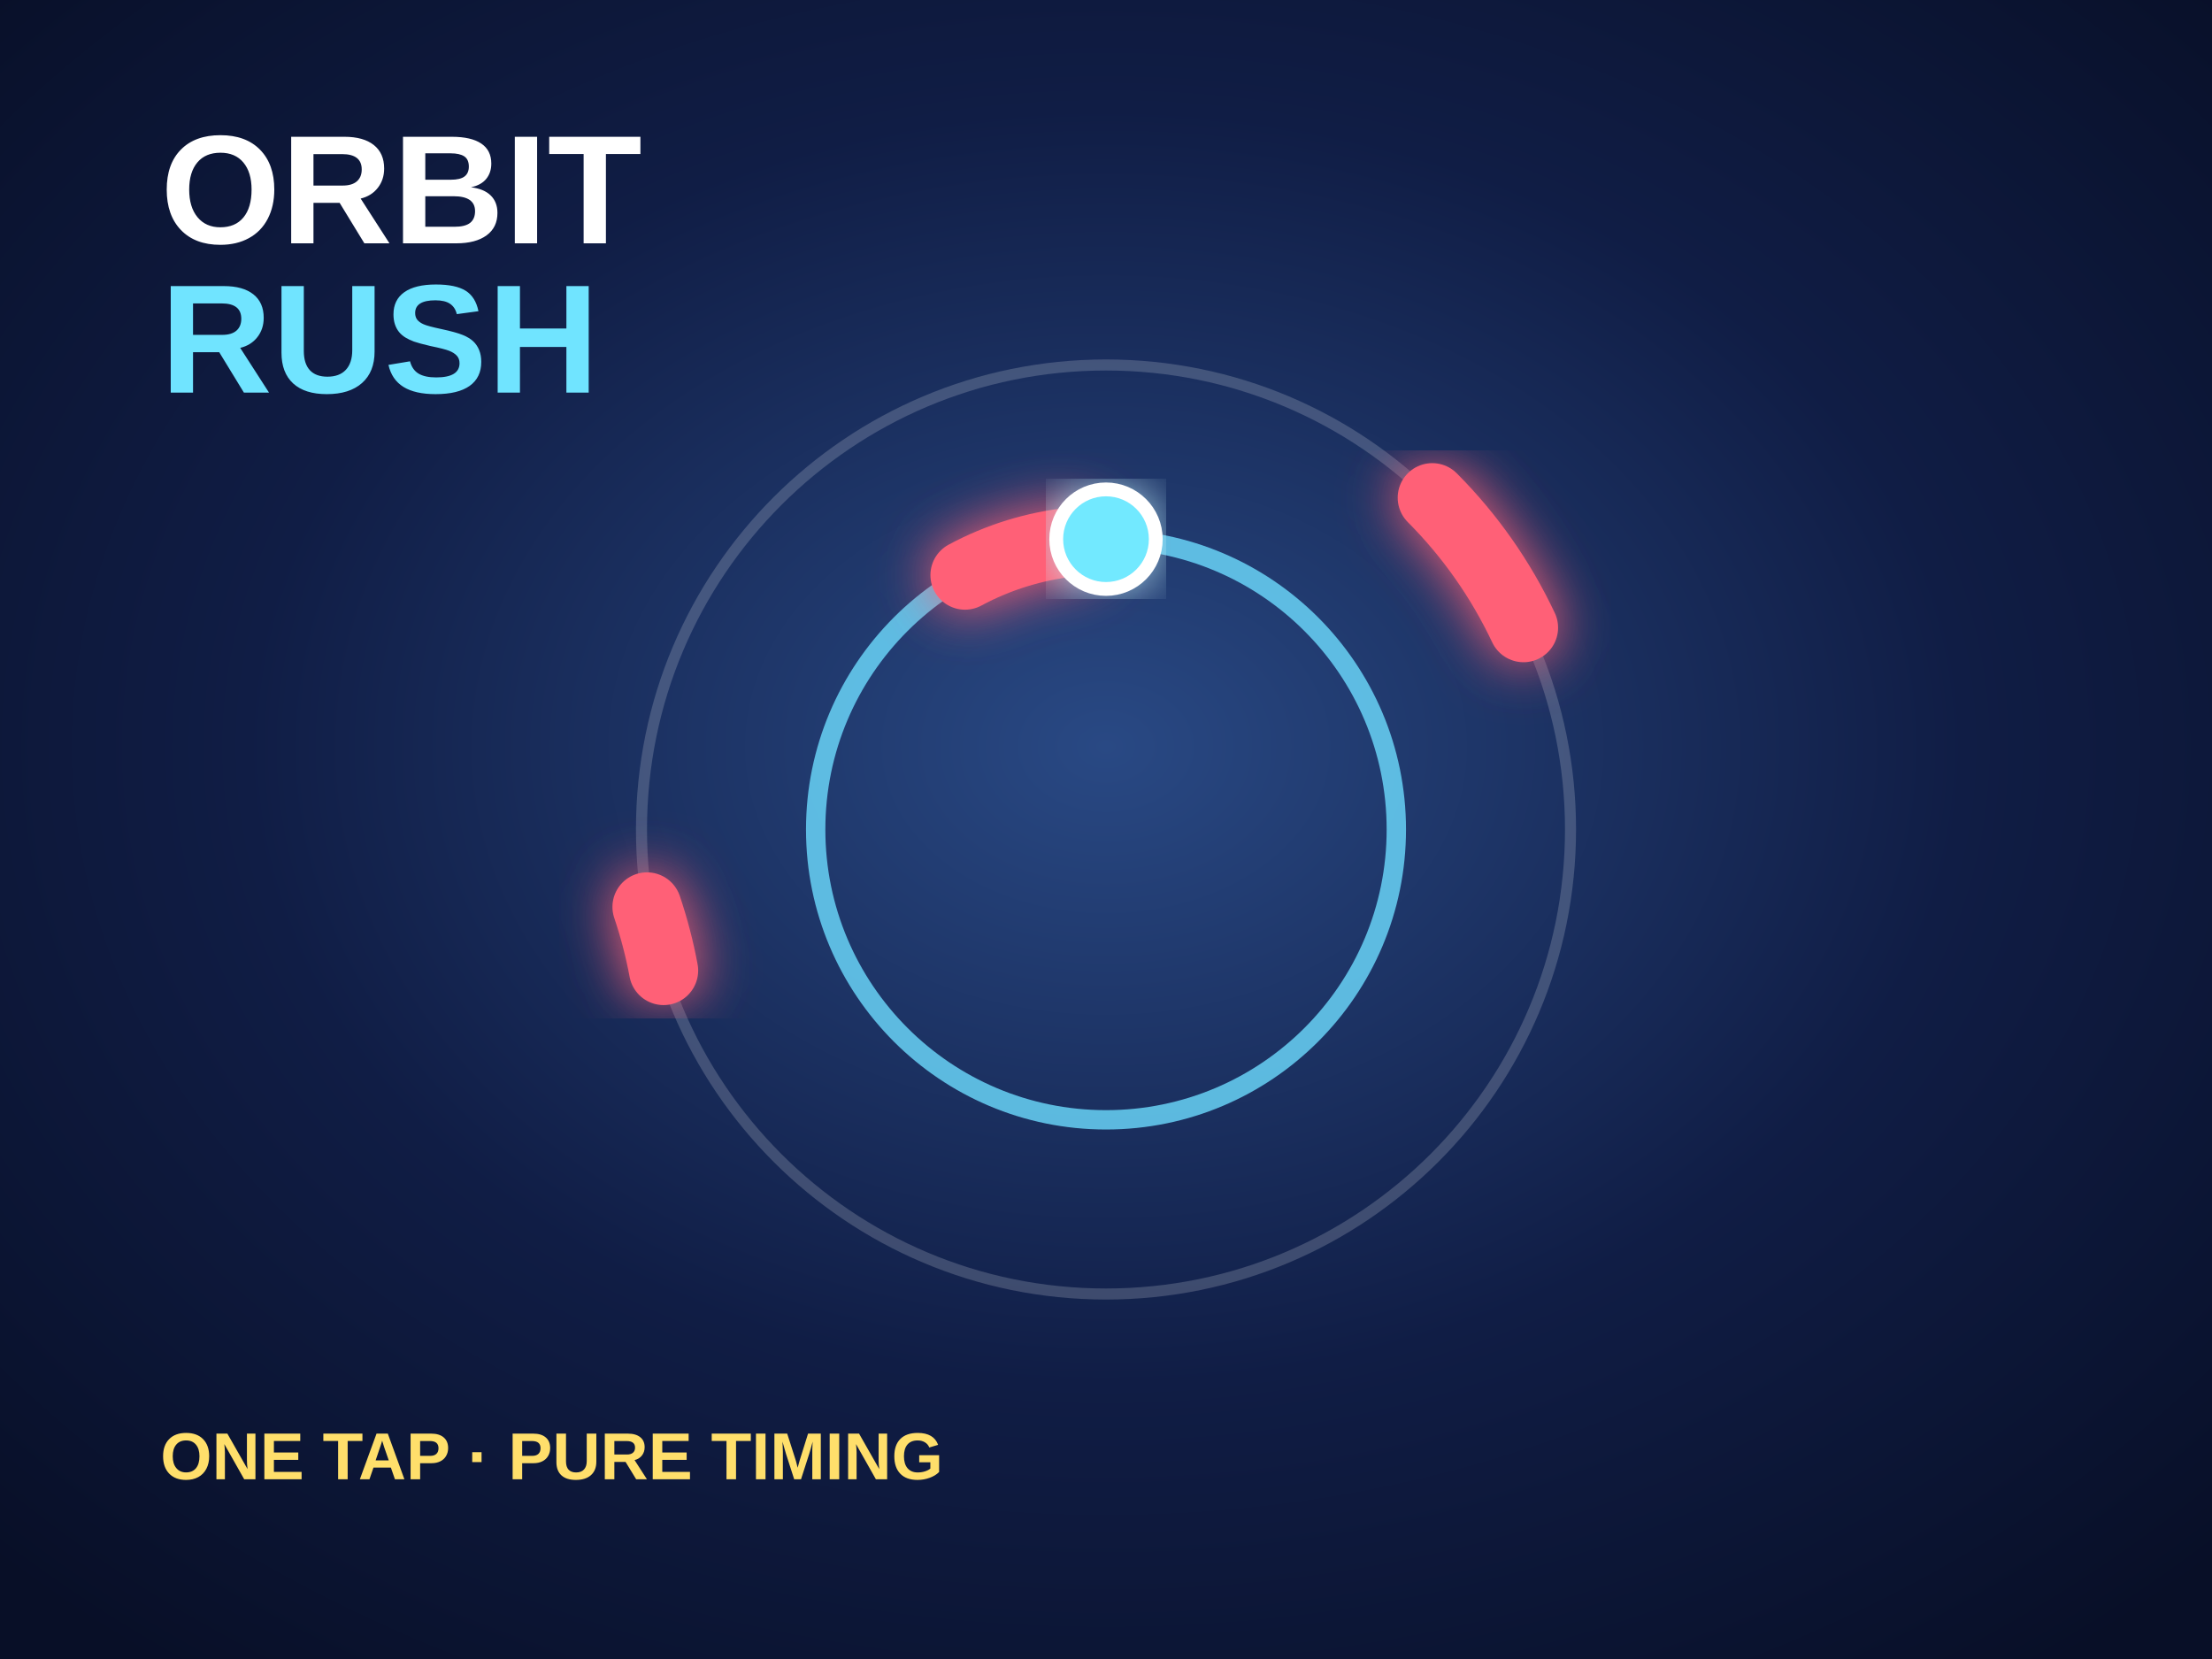
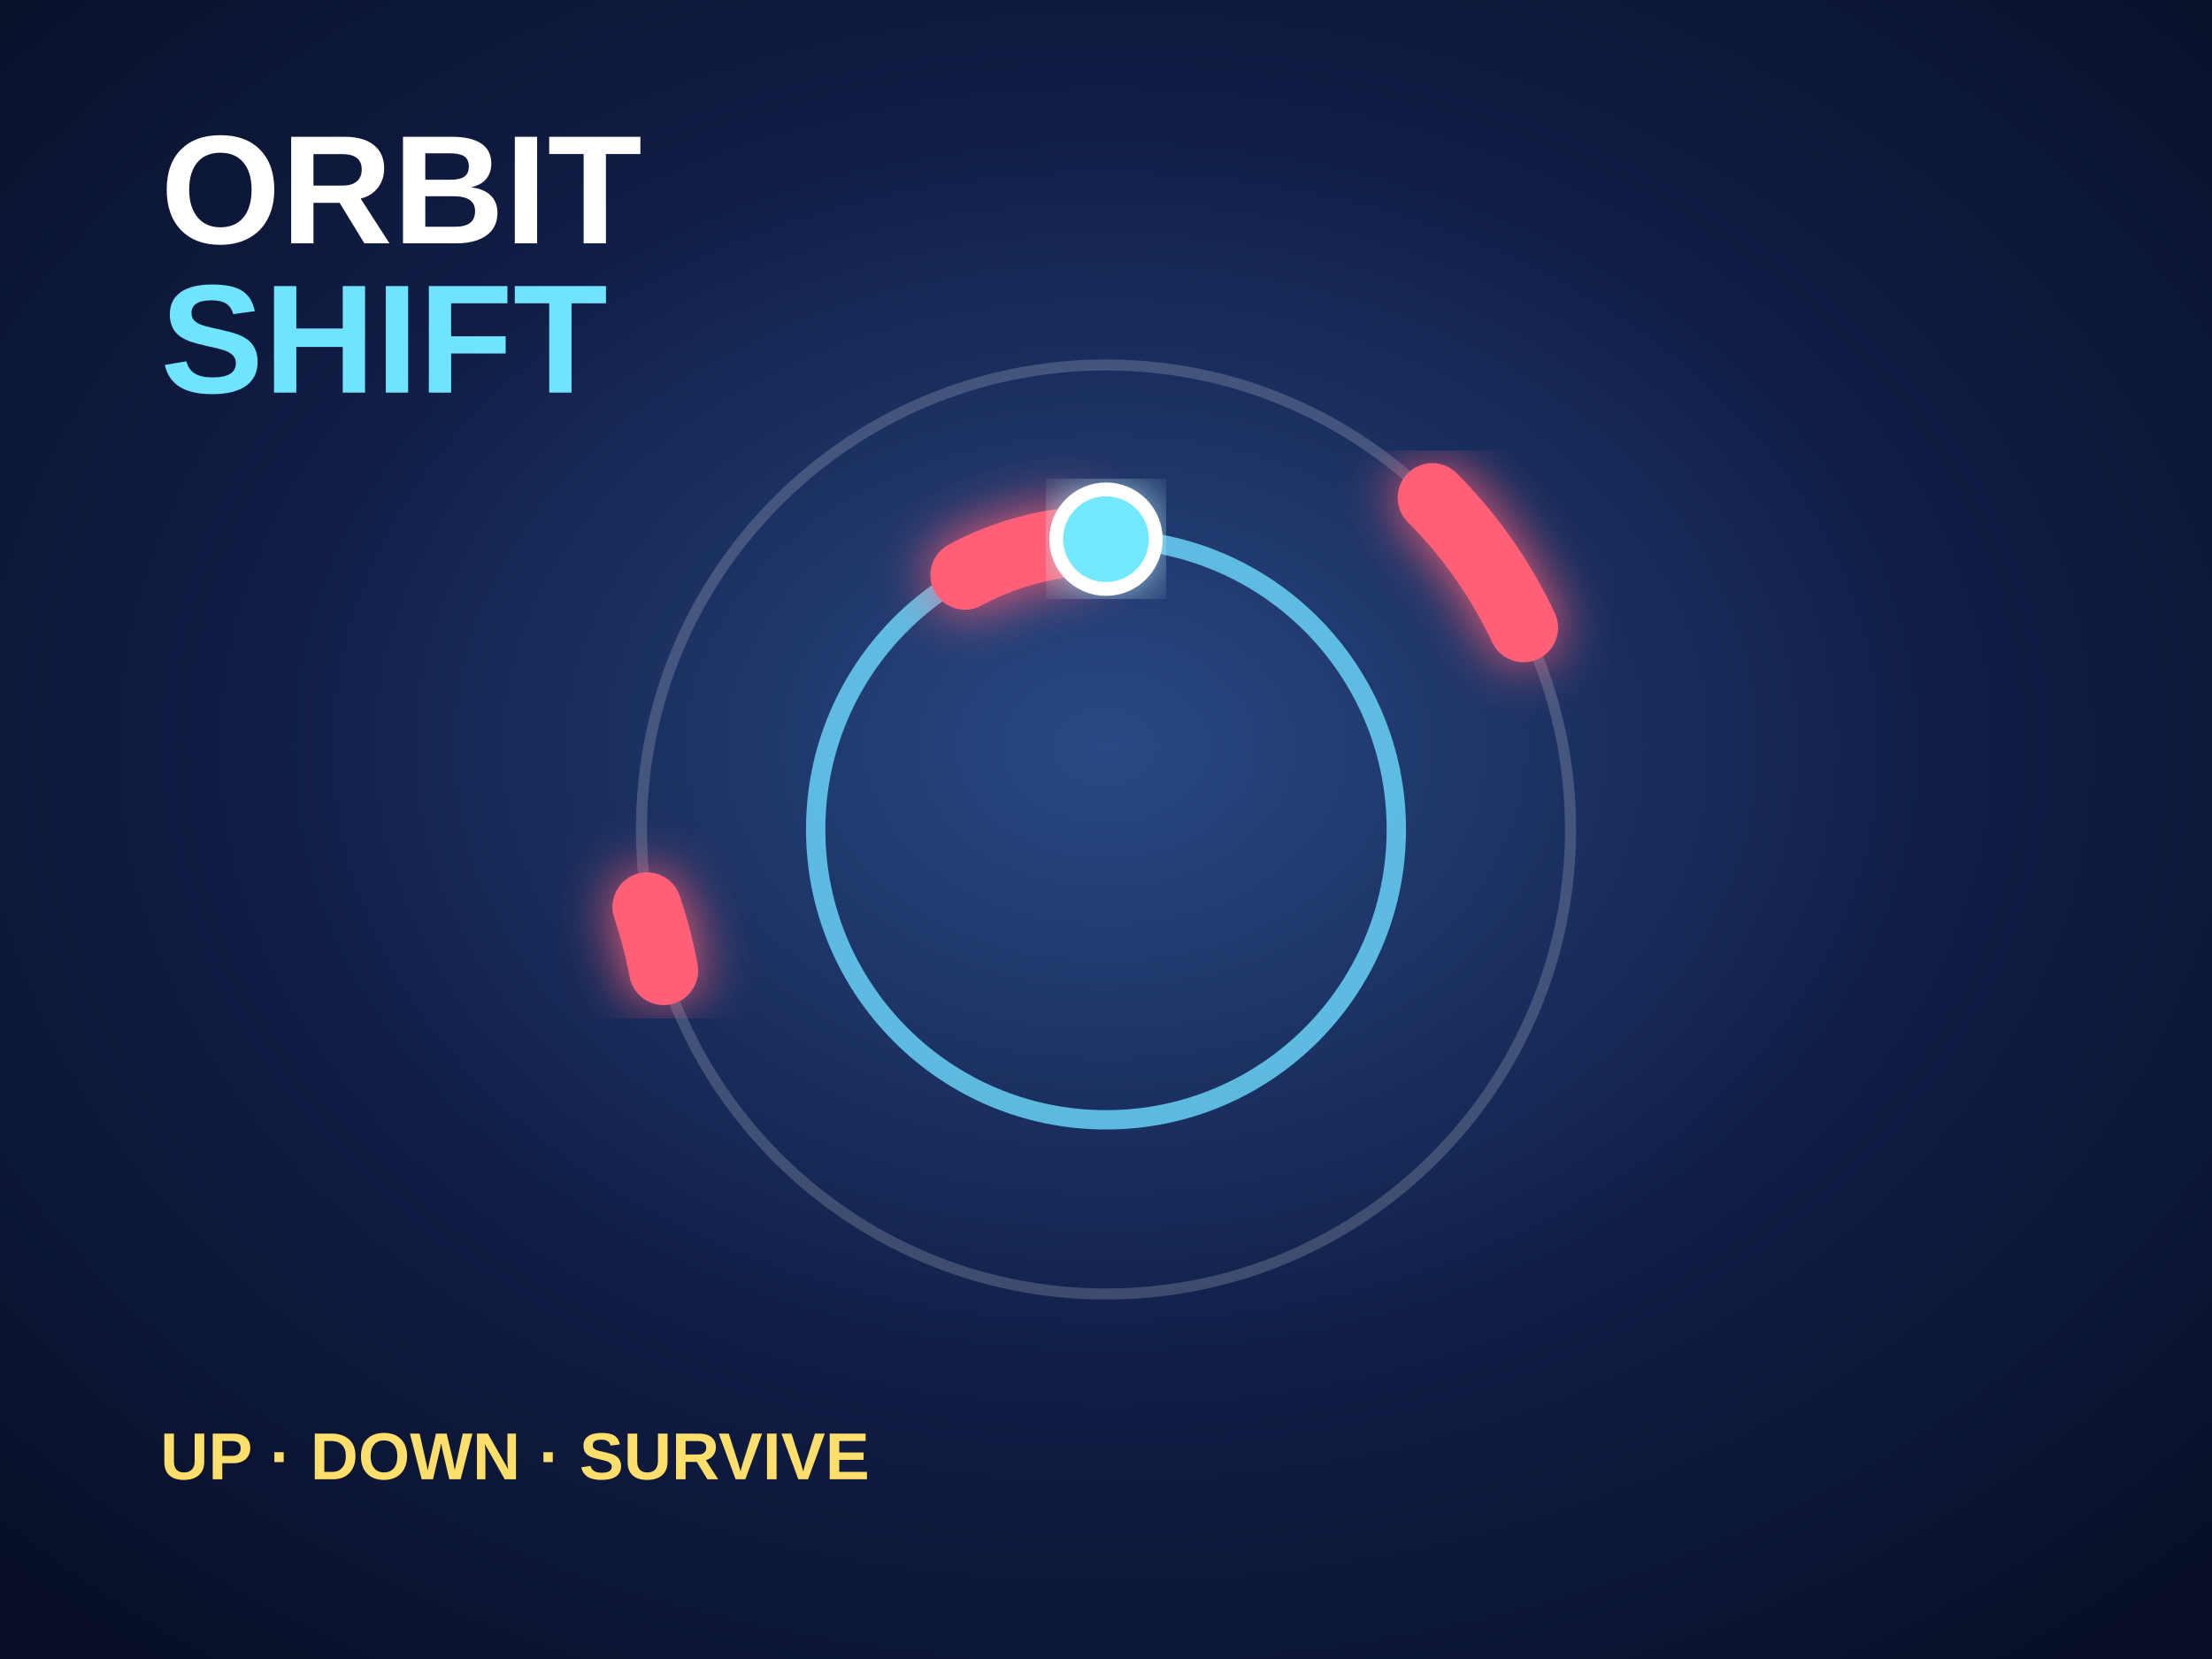
<svg xmlns="http://www.w3.org/2000/svg" viewBox="0 0 800 600">
  <defs>
    <radialGradient id="bg" cx="50%" cy="45%" r="70%">
      <stop stop-color="#294984" />
      <stop offset=".55" stop-color="#101d45" />
      <stop offset="1" stop-color="#080f27" />
    </radialGradient>
    <filter id="glow">
      <feGaussianBlur stdDeviation="10" result="b" />
      <feMerge>
        <feMergeNode in="b" />
        <feMergeNode in="SourceGraphic" />
      </feMerge>
    </filter>
  </defs>
  <rect width="800" height="600" fill="url(#bg)" />
  <g transform="translate(400 300)" fill="none">
    <circle r="105" stroke="#6ddcff" stroke-width="7" opacity=".8" />
    <circle r="168" stroke="#ffffff" stroke-width="4" opacity=".18" />
    <g stroke="#ff6177" stroke-width="25" stroke-linecap="round" filter="url(#glow)">
      <path d="M-51-92A105 105 0 0 1-12-104" />
      <path d="M118-120A168 168 0 0 1 151-73" />
      <path d="M-166 28A168 168 0 0 1-160 51" />
    </g>
    <circle cy="-105" r="18" fill="#72e9ff" stroke="#fff" stroke-width="5" filter="url(#glow)" />
  </g>
  <text x="58" y="88" font-family="Arial" font-weight="900" font-size="56" fill="#fff">ORBIT</text>
-   <text x="58" y="142" font-family="Arial" font-weight="900" font-size="56" fill="#70e4ff">RUSH</text>
-   <text x="58" y="535" font-family="Arial" font-weight="800" font-size="24" fill="#ffdf6b">ONE TAP · PURE TIMING</text>
+   <text x="58" y="142" font-family="Arial" font-weight="900" font-size="56" fill="#70e4ff">SHIFT</text>
+   <text x="58" y="535" font-family="Arial" font-weight="800" font-size="24" fill="#ffdf6b">UP · DOWN · SURVIVE</text>
</svg>
